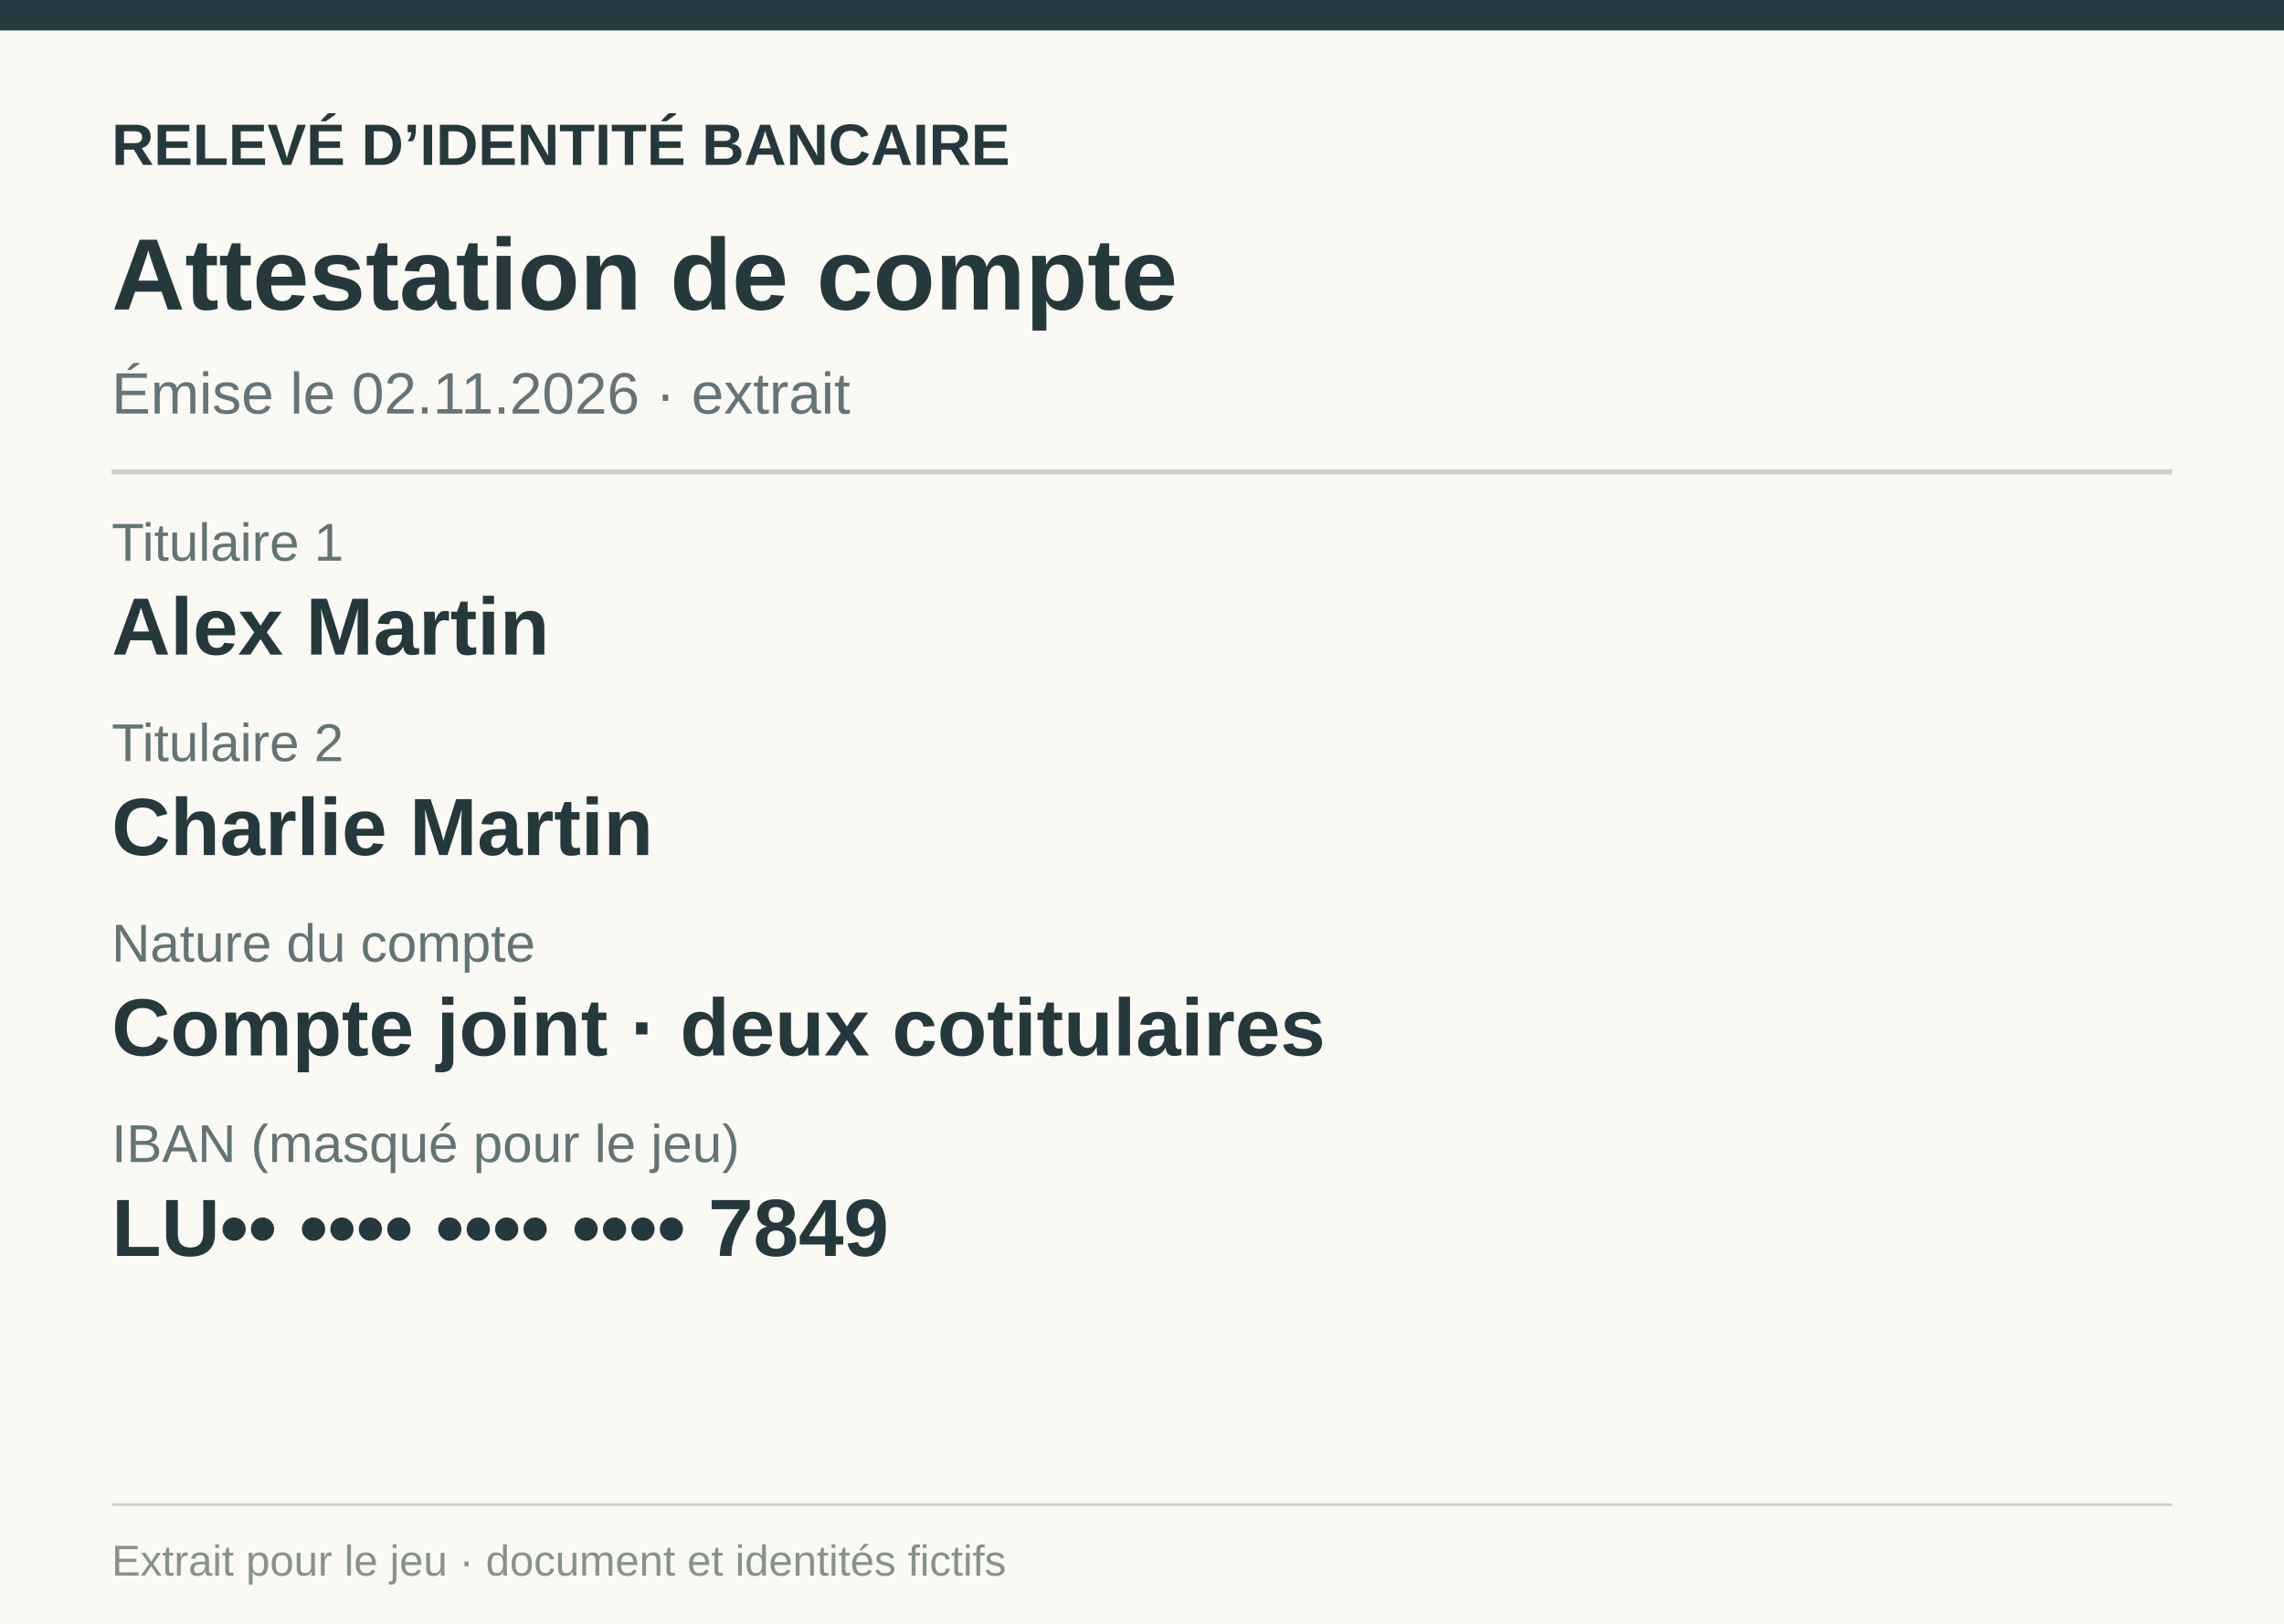
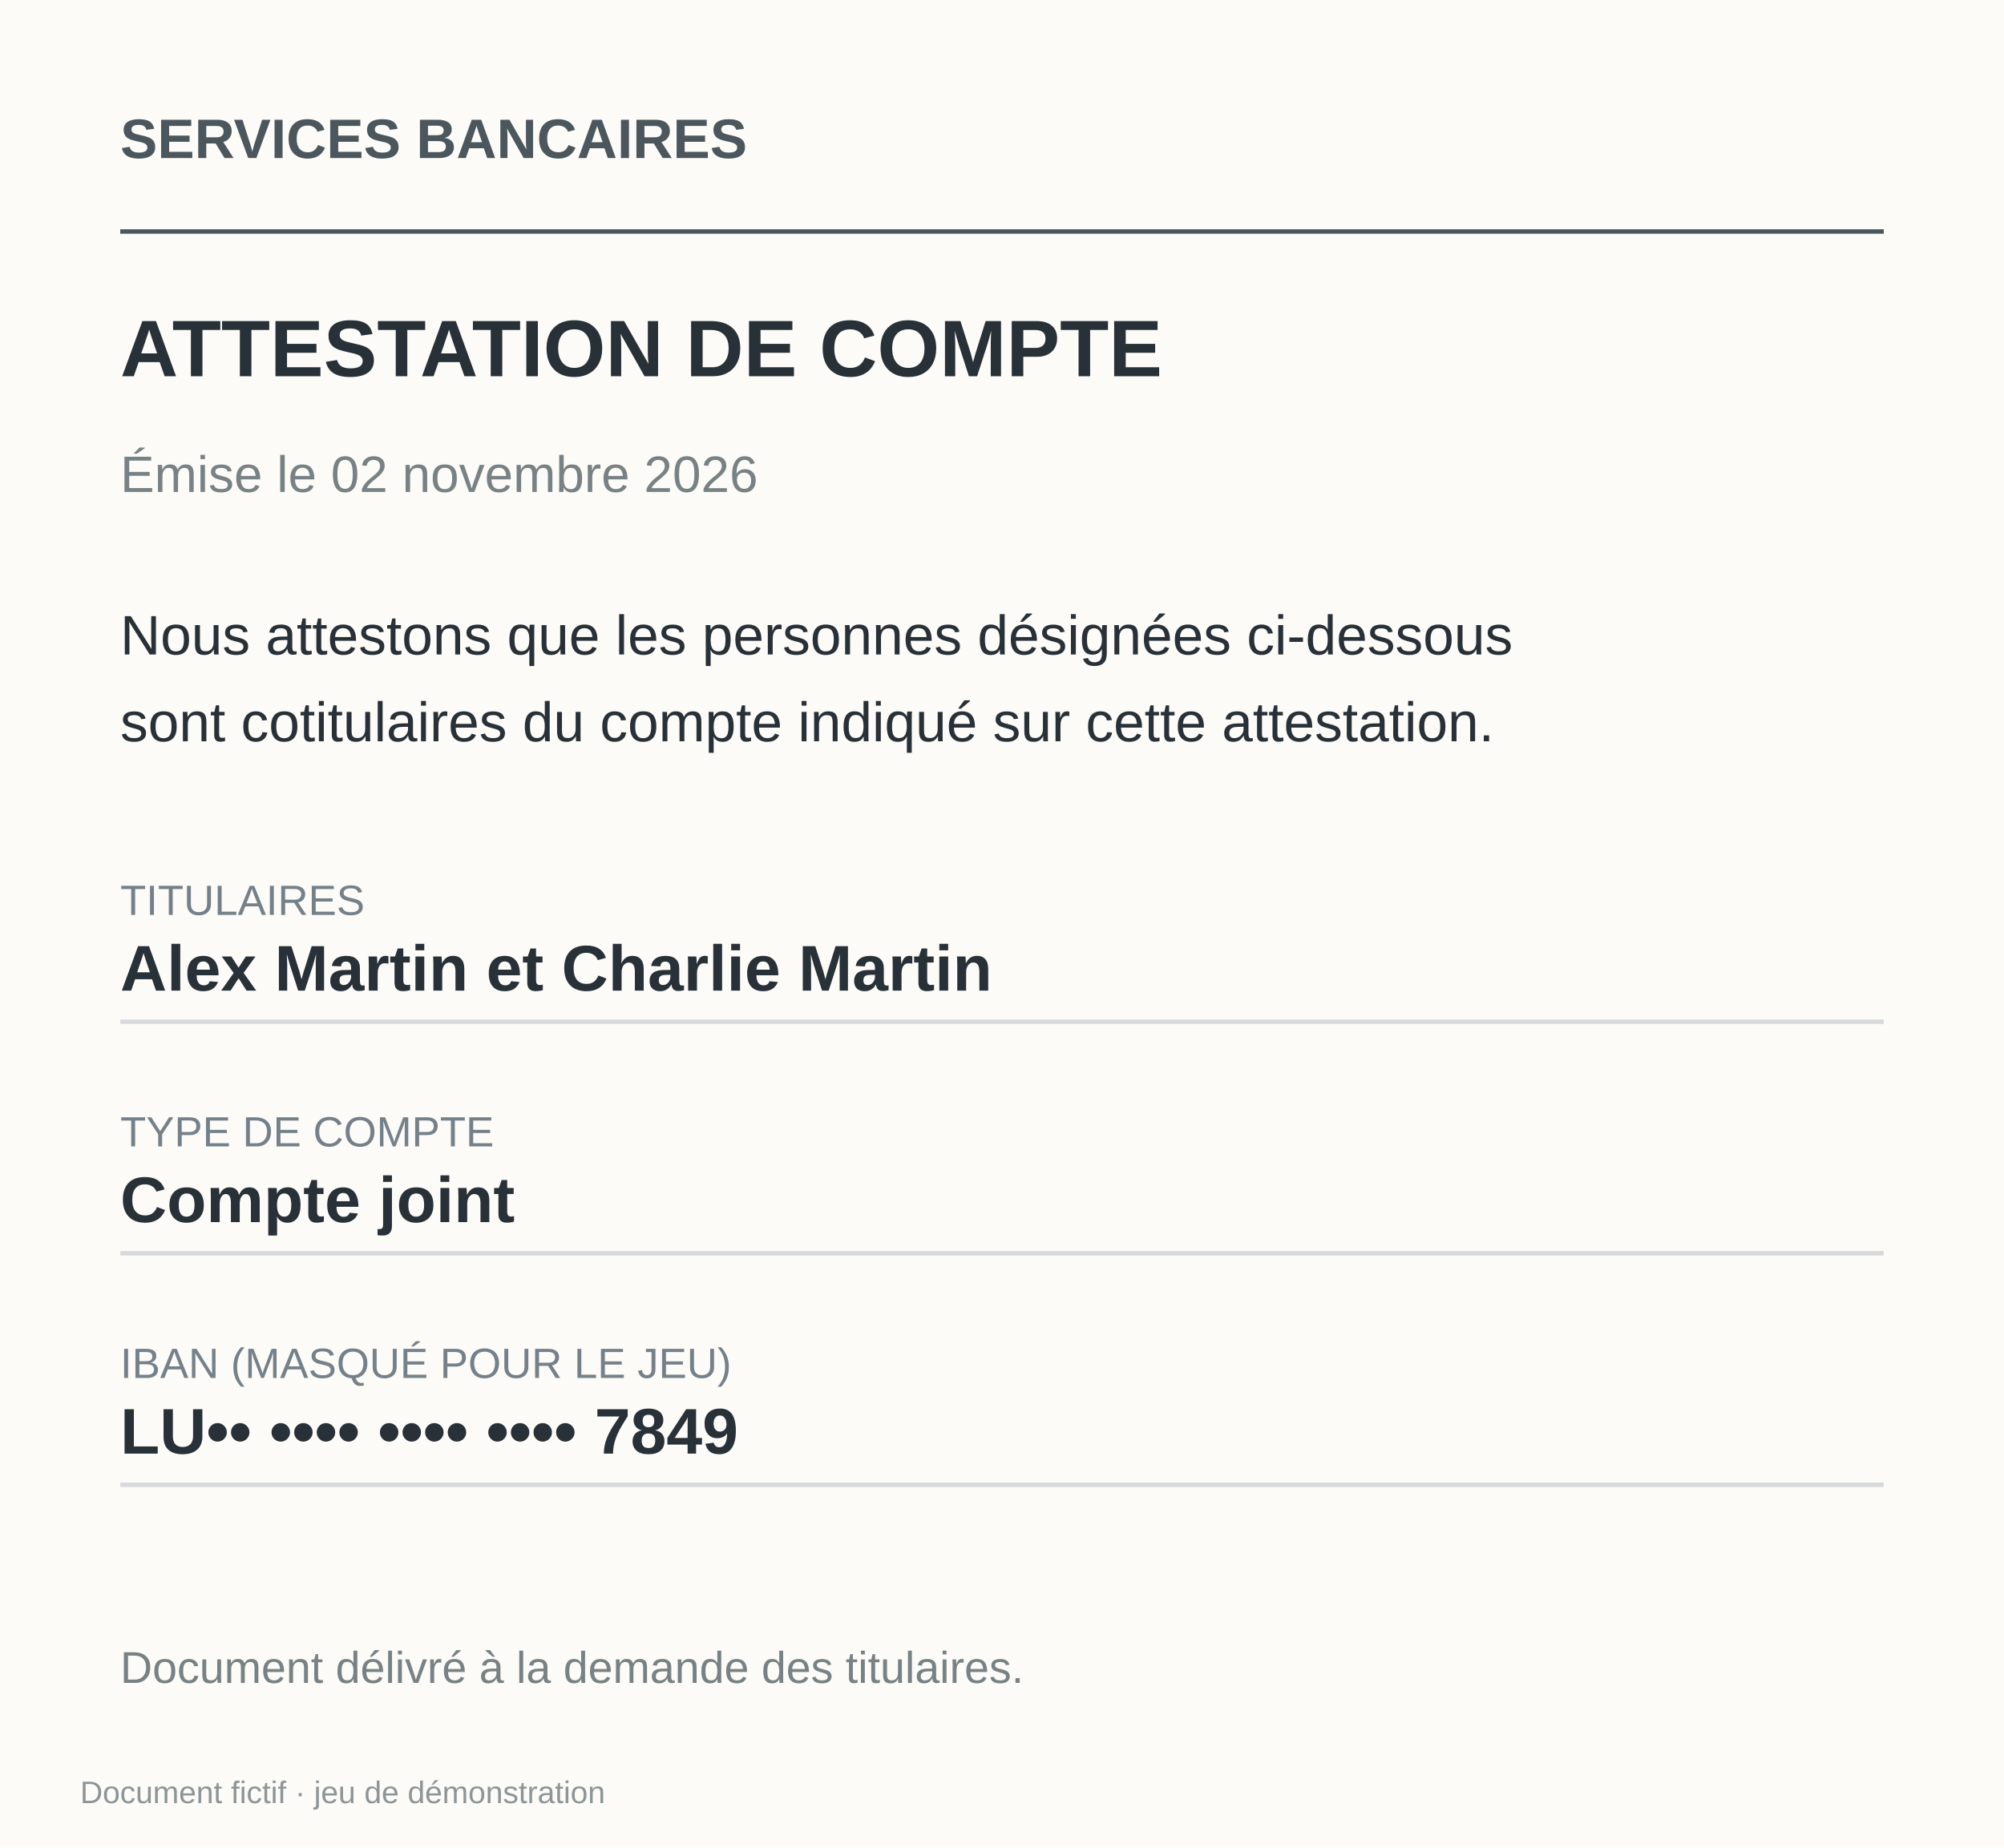
- <svg xmlns="http://www.w3.org/2000/svg" width="900" height="640" viewBox="0 0 900 640">
-   <rect width="900" height="640" fill="#faf9f4" />
-   <path d="M0 0h900v12H0z" fill="#263c42" />
-   <g font-family="Arial,sans-serif" fill="#25383c">
-     <text x="44" y="65" font-size="23" font-weight="700">RELEVÉ D’IDENTITÉ BANCAIRE</text>
-     <text x="44" y="122" font-size="40" font-weight="700">Attestation de compte</text>
-     <text x="44" y="163" font-size="23" fill="#657479">Émise le 02.11.2026 · extrait</text>
-     <path d="M44 186H856" stroke="#cbd2ce" stroke-width="2" />
-     <text x="44" y="221" font-size="21" fill="#637475">Titulaire 1</text>
-     <text x="44" y="258" font-size="32" font-weight="700">Alex Martin</text>
-     <text x="44" y="300" font-size="21" fill="#637475">Titulaire 2</text>
-     <text x="44" y="337" font-size="32" font-weight="700">Charlie Martin</text>
-     <text x="44" y="379" font-size="21" fill="#637475">Nature du compte</text>
-     <text x="44" y="416" font-size="32" font-weight="700">Compte joint · deux cotitulaires</text>
-     <text x="44" y="458" font-size="21" fill="#637475">IBAN (masqué pour le jeu)</text>
-     <text x="44" y="495" font-size="32" font-weight="700">LU•• •••• •••• •••• 7849</text>
-     <path d="M44 593H856" stroke="#cbd2ce" />
-     <text x="44" y="621" font-size="17" fill="#87928c">Extrait pour le jeu · document et identités fictifs</text>
+ <svg xmlns="http://www.w3.org/2000/svg" width="900" height="830" viewBox="0 0 900 830">
+   <rect width="900" height="830" fill="#fcfbf7" />
+   <g font-family="Arial,sans-serif">
+     <text x="54" y="71" font-size="25" font-weight="700" fill="#4b575d" text-anchor="start">SERVICES BANCAIRES</text>
+     <path d="M54 104L846 104" stroke="#4b575d" stroke-width="2" />
+     <text x="54" y="169" font-size="36" font-weight="700" fill="#283038" text-anchor="start">ATTESTATION DE COMPTE</text>
+     <text x="54" y="221" font-size="23" font-weight="400" fill="#788285" text-anchor="start">Émise le 02 novembre 2026</text>
+     <text x="54" y="294" font-size="25" font-weight="400" fill="#283038" text-anchor="start">Nous attestons que les personnes désignées ci-dessous</text>
+     <text x="54" y="333" font-size="25" font-weight="400" fill="#283038" text-anchor="start">sont cotitulaires du compte indiqué sur cette attestation.</text>
+     <text x="54" y="411" font-size="19" font-weight="400" fill="#75818a" text-anchor="start">TITULAIRES</text>
+     <text x="54" y="445" font-size="29" font-weight="600" fill="#283038" text-anchor="start">Alex Martin et Charlie Martin</text>
+     <path d="M54 459L846 459" stroke="#d7dadd" stroke-width="2" />
+     <text x="54" y="515" font-size="19" font-weight="400" fill="#75818a" text-anchor="start">TYPE DE COMPTE</text>
+     <text x="54" y="549" font-size="29" font-weight="600" fill="#283038" text-anchor="start">Compte joint</text>
+     <path d="M54 563L846 563" stroke="#d7dadd" stroke-width="2" />
+     <text x="54" y="619" font-size="19" font-weight="400" fill="#75818a" text-anchor="start">IBAN (MASQUÉ POUR LE JEU)</text>
+     <text x="54" y="653" font-size="29" font-weight="600" fill="#283038" text-anchor="start">LU•• •••• •••• •••• 7849</text>
+     <path d="M54 667L846 667" stroke="#d7dadd" stroke-width="2" />
+     <text x="54" y="756" font-size="20" font-weight="400" fill="#788285" text-anchor="start">Document délivré à la demande des titulaires.</text>
+     <text x="36" y="810" font-size="14" font-weight="400" fill="#8d9598" text-anchor="start">Document fictif · jeu de démonstration</text>
  </g>
</svg>
